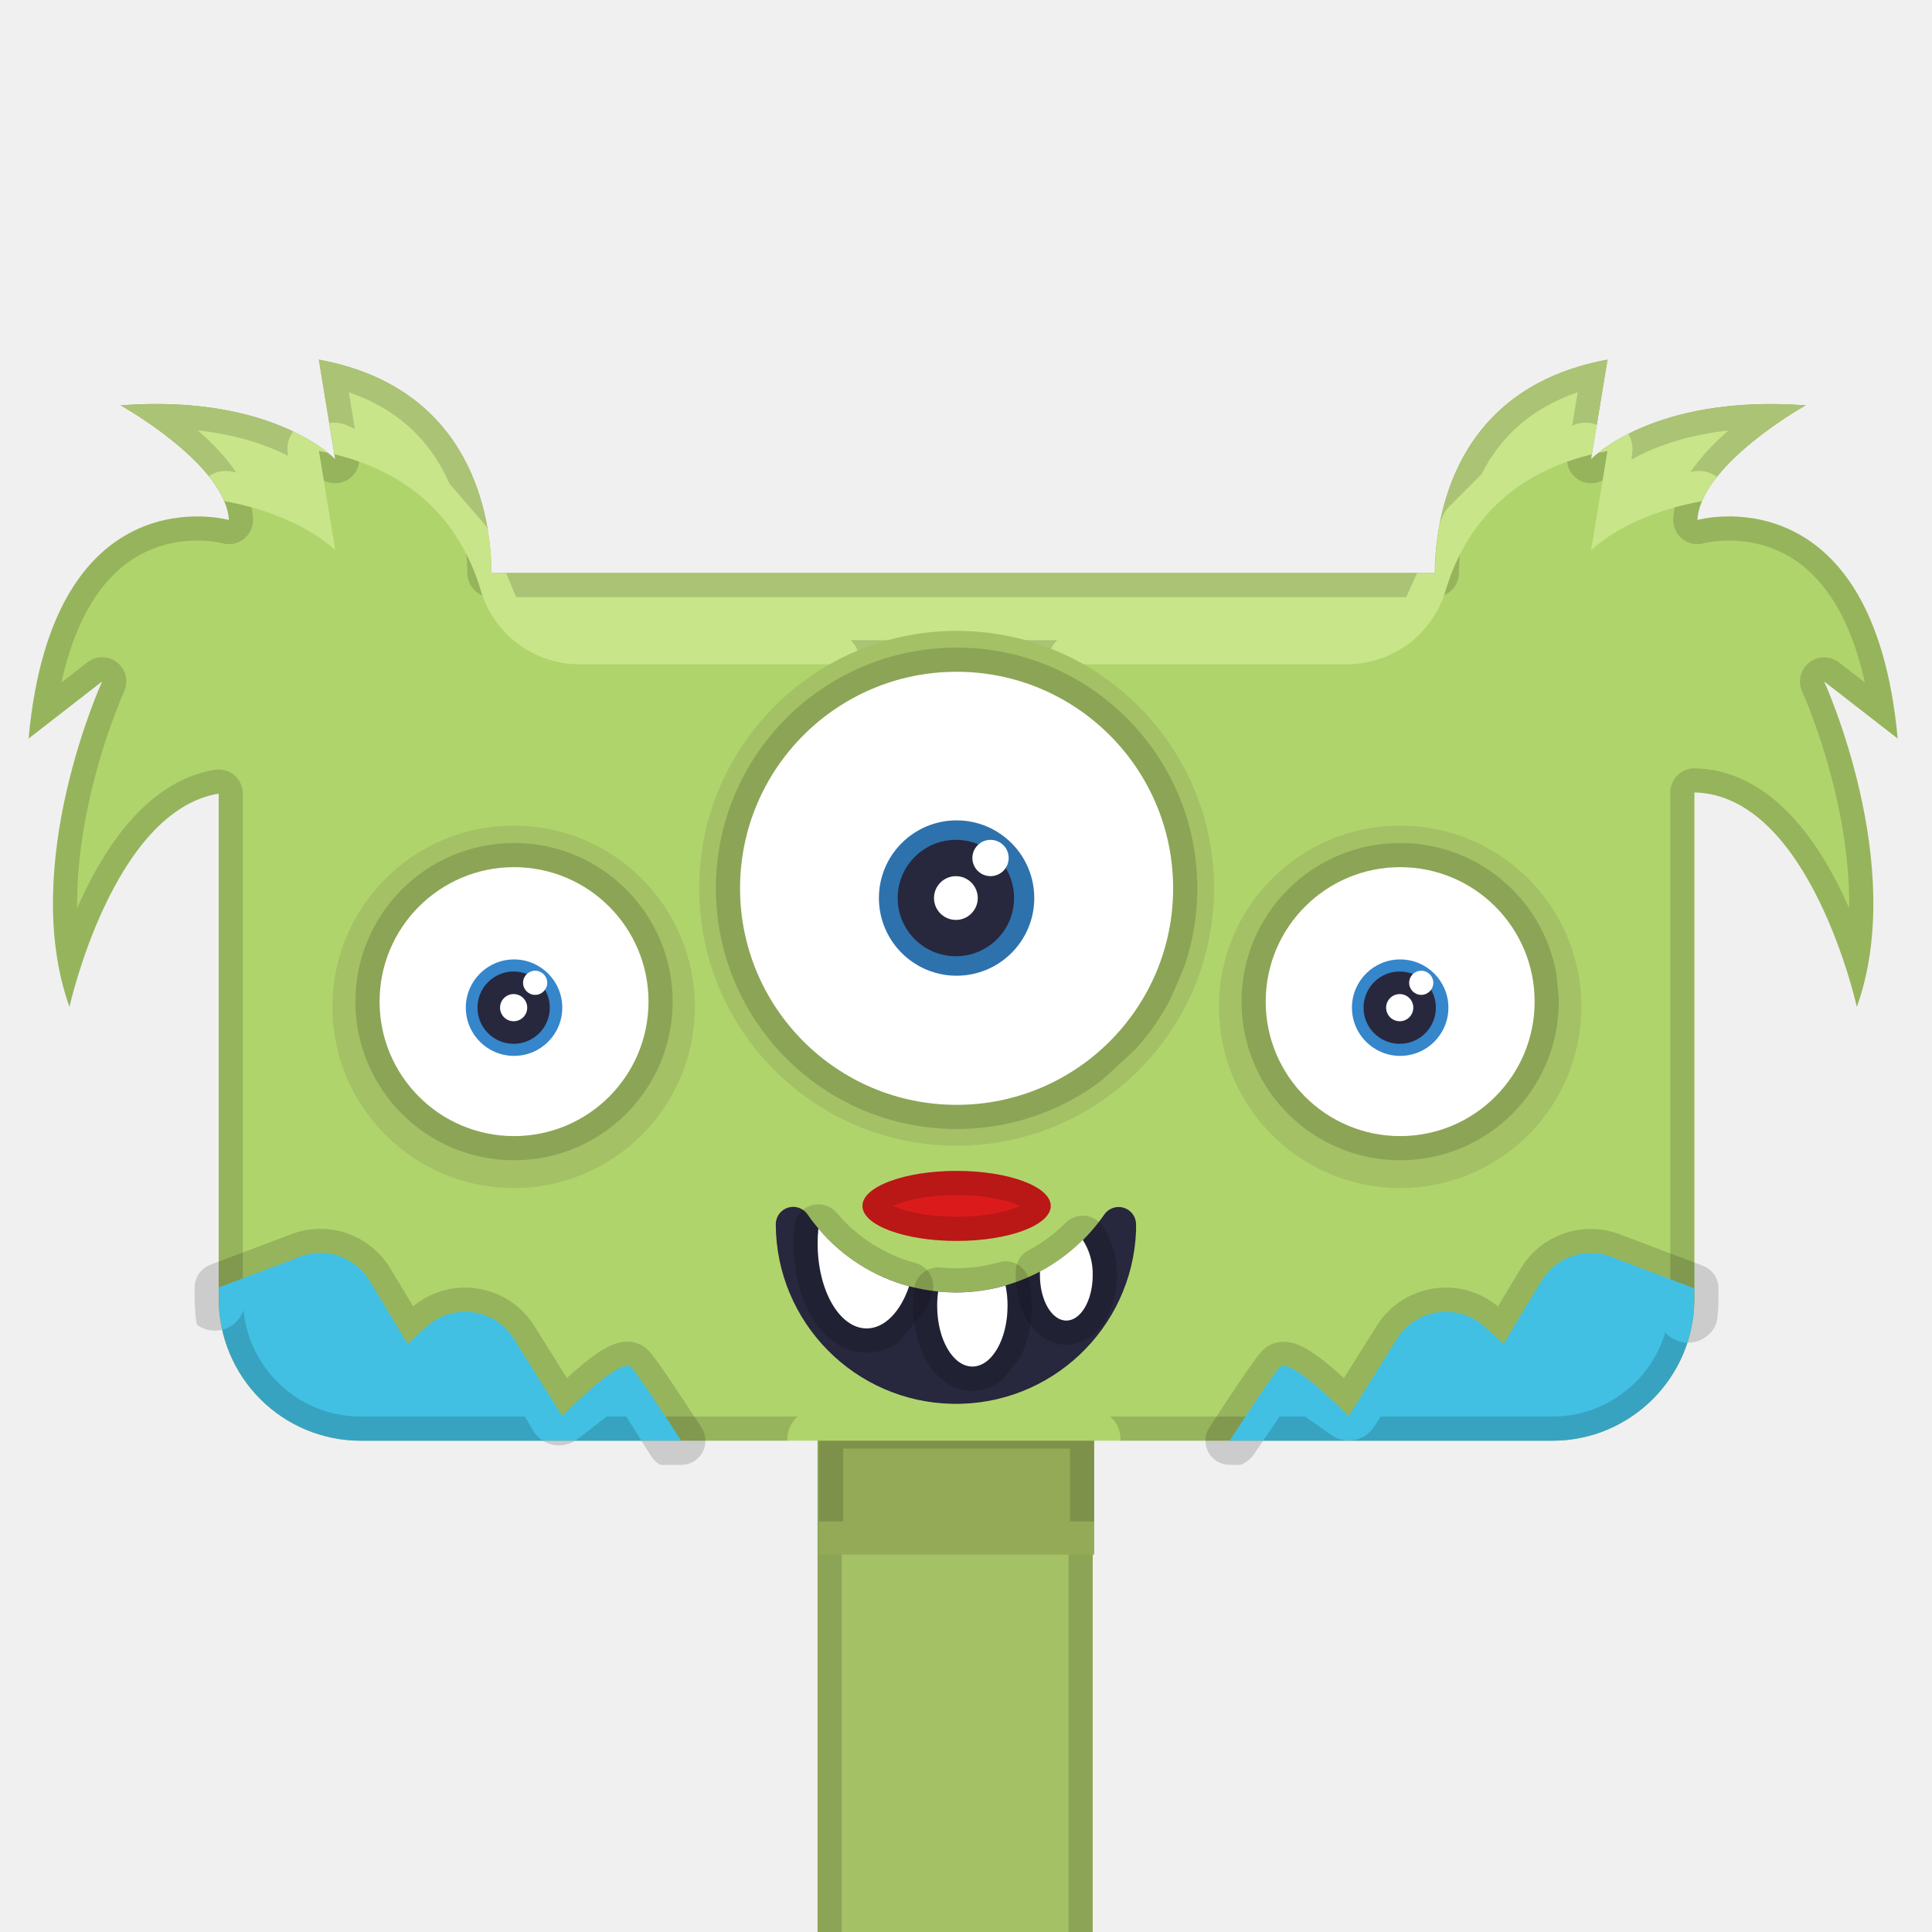
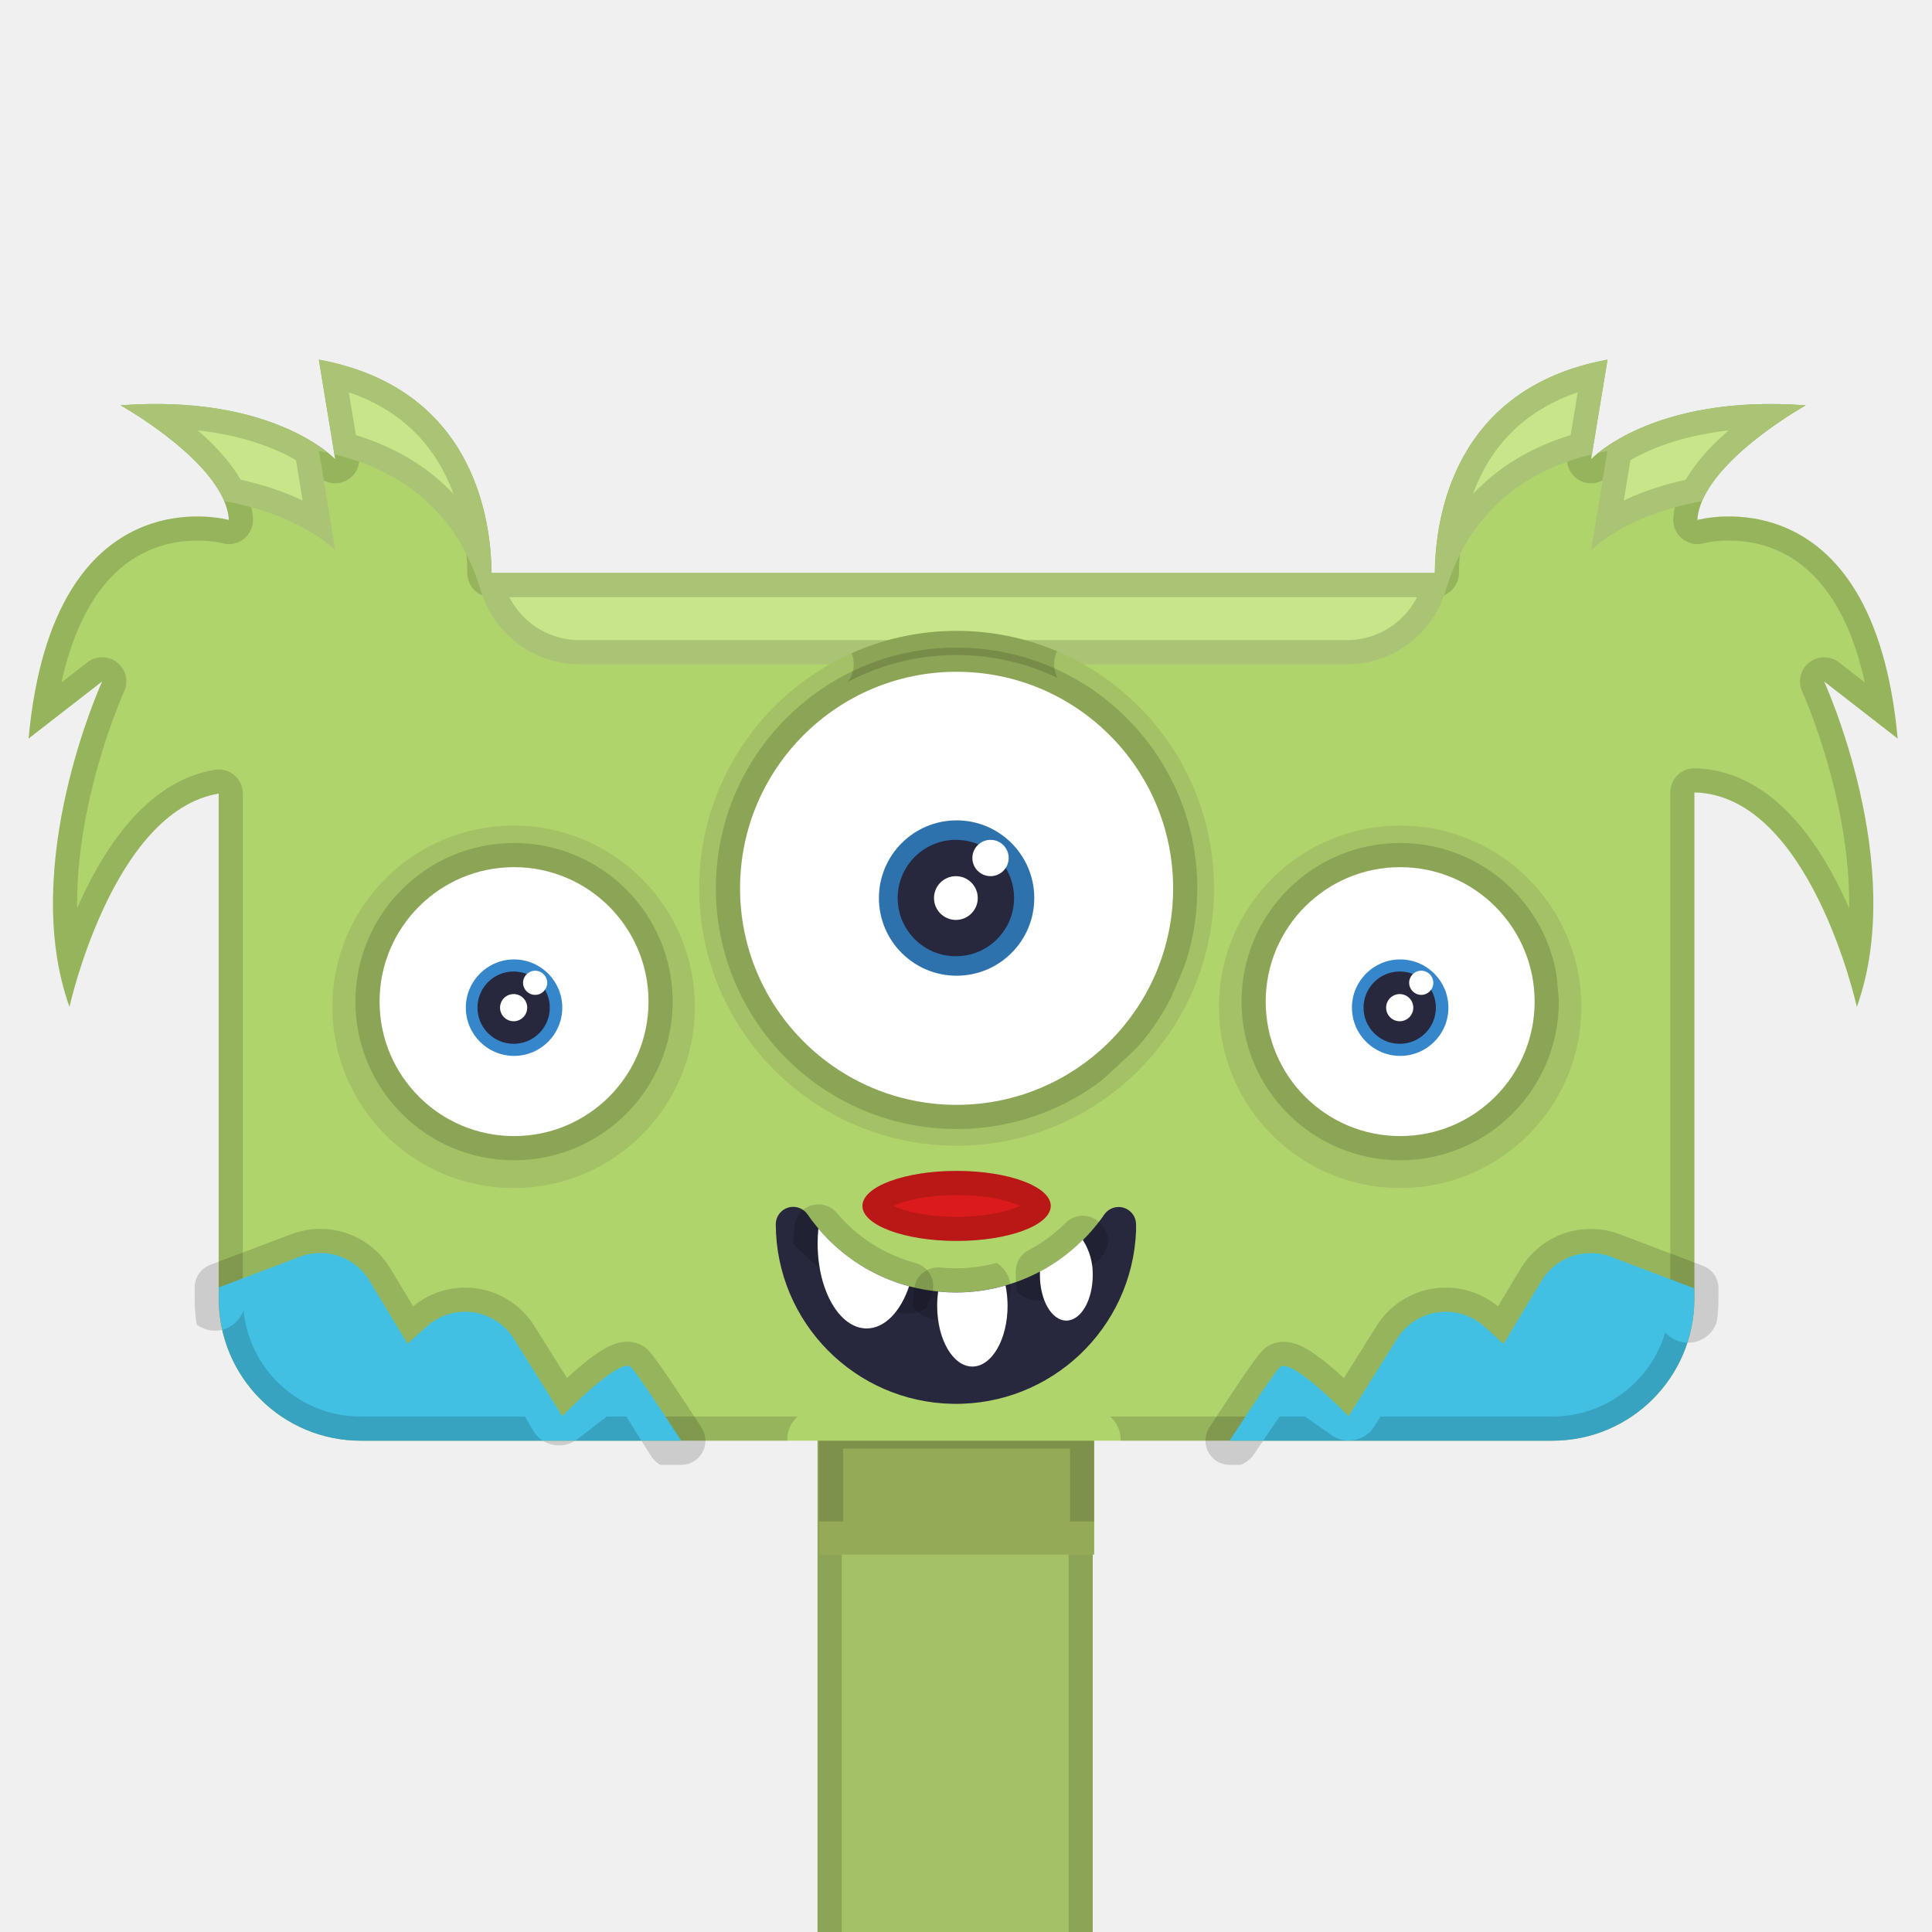
<svg xmlns="http://www.w3.org/2000/svg" id="Layer_1" viewBox="0 0 160 160">
  <style>.abl{fill:none;stroke:#000;stroke-opacity:0.15;stroke-width:4;stroke-linejoin:round}.abc,.abk{fill:none;stroke:#000;stroke-width:5;stroke-linecap:round;stroke-linejoin:round}.abk{stroke:#fff}</style>
  <defs>
    <style>.cls-1{fill:#a4c165;}.cls-2{fill:#db1b1b;}.cls-3{fill:#c8e589;}.cls-4{fill:#b0d46c;}.cls-5{fill:#41c0e3;}.cls-6{fill:#fff;}.cls-7{fill:#3586cb;}.cls-8{fill:#94aa57;}.cls-9{fill:#27273d;}</style>
  </defs>
  <g id="Avatars">
    <g id="Artboard">
      <g id="Monsters">
        <g id="_50-Monsters-Avatar-Icons_13">
          <g id="Icons">
            <g fill="#a4c165">
              <path d="M90.496,117.966v45.325c-7.568,1.009-15.241.941-22.791-.2v-45.125h22.791Z" id="ab0" />
            </g>
            <mask id="am0" maskUnits="userSpaceOnUse" x="-40" y="-40" width="240" height="240">
              <use href="#ab0" fill="#fff" />
            </mask>
            <use class="abl" href="#ab0" mask="url(#am0)" />
            <g fill="#94aa57">
              <rect x="67.825" y="117.966" width="22.791" height="10.781" id="ab1" />
            </g>
            <mask id="am1" maskUnits="userSpaceOnUse" x="-40" y="-40" width="240" height="240">
              <use href="#ab1" fill="#fff" />
              <polyline class="abc" points="90.3,128.5 67.7,128.5" />
            </mask>
            <use class="abl" href="#ab1" mask="url(#am1)" />
            <g fill="#b0d46c">
              <path d="M157.156,61.162c-2.031-22.166-16.588-18.1-16.588-18.1.288-4.659,8.972-9.494,8.972-9.494-12.697-.938-17.772,4.456-17.772,4.456l1.353-8.238c-12.812,2.359-14.259,13.2-14.297,17.666H40.7c-.037-4.466-1.475-15.312-14.297-17.666l1.353,8.238s-5.075-5.409-17.772-4.456c0,0,8.684,4.834,8.972,9.494,0,0-14.556-4.062-16.587,18.1l6.094-4.731s-6.941,15.159-2.709,26.95c0,0,3.569-16.2,12.356-17.659v41.831c-0,3.121,1.241,6.114,3.449,8.32,2.208,2.206,5.202,3.443,8.323,3.44h98.681c6.495,0,11.759-5.265,11.759-11.759v-41.928c9.591.219,13.453,17.759,13.453,17.759,4.231-11.791-2.709-26.95-2.709-26.95l6.091,4.728Z" id="ab2" />
            </g>
            <mask id="am2" maskUnits="userSpaceOnUse" x="-40" y="-40" width="240" height="240">
              <use href="#ab2" fill="#fff" />
              <polyline class="abc" points="90.3,119.2 67.7,119.2" />
            </mask>
            <use class="abl" href="#ab2" mask="url(#am2)" />
            <g fill="#c8e589">
              <path d="M26.415,37.35l1.353,8.234s-2.728-2.906-9.188-4.084c-1.734-4.116-8.584-7.931-8.584-7.931,10.234-.769,15.519,2.6,17.187,3.934-.259-.053-.497-.106-.769-.153Z" id="ab3" />
            </g>
            <mask id="am3" maskUnits="userSpaceOnUse" x="-40" y="-40" width="240" height="240">
              <use href="#ab3" fill="#fff" />
-               <polyline class="abc" points="27.3,45.2 23.0,42.5 18.7,41.5" />
-               <polyline class="abc" points="26.3,37.2 27.3,45.2" />
            </mask>
            <use class="abl" href="#ab3" mask="url(#am3)" />
            <g fill="#c8e589">
              <path d="M131.837,37.625c-7.562,1.837-10.775,6.809-12.109,11.25-1.054,3.617-4.358,6.112-8.125,6.138h-63.666c-3.767-.026-7.07-2.521-8.125-6.138-1.331-4.441-4.547-9.412-12.106-11.25l-1.291-7.838c12.812,2.359,14.259,13.2,14.297,17.666h78.125c.037-4.466,1.475-15.312,14.297-17.666l-1.297,7.838Z" id="ab4" />
            </g>
            <mask id="am4" maskUnits="userSpaceOnUse" x="-40" y="-40" width="240" height="240">
              <use href="#ab4" fill="#fff" />
-               <polyline class="abc" points="112.3,54.8 89.3,54.8" />
-               <polyline class="abc" points="68.7,54.8 45.0,54.5 40.8,51.3 38.2,45.0 34.3,40.5 27.7,37.5" />
-               <polyline class="abc" points="131.3,37.5 125.3,40.2 121.8,43.7 118.5,51.0 116.0,53.5 112.3,54.8" />
            </mask>
            <use class="abl" href="#ab4" mask="url(#am4)" />
            <g fill="#c8e589">
              <path d="M149.54,33.569s-6.85,3.816-8.584,7.931c-6.459,1.178-9.188,4.084-9.188,4.084l1.353-8.234c-.256.047-.509.1-.762.153,1.662-1.334,6.947-4.691,17.181-3.934Z" id="ab5" />
            </g>
            <mask id="am5" maskUnits="userSpaceOnUse" x="-40" y="-40" width="240" height="240">
              <use href="#ab5" fill="#fff" />
-               <polyline class="abc" points="131.7,45.5 132.7,37.2" />
-               <polyline class="abc" points="140.7,41.5 136.3,42.5 131.7,45.5" />
            </mask>
            <use class="abl" href="#ab5" mask="url(#am5)" />
-             <circle id="Oval" class="cls-1" cx="79.221" cy="73.566" r="21.319" />
+             <g fill="#a4c165">
+               <circle cx="79.221" cy="73.566" r="21.319" id="ab6" />
+             </g>
+             <mask id="am6" maskUnits="userSpaceOnUse" x="-40" y="-40" width="240" height="240">
+               <use href="#ab6" fill="#fff" />
+               <polyline class="abc" points="79.7,94.8 71.7,93.5 65.3,89.8 60.8,84.7 58.2,78.3 57.8,70.3 59.2,65.3 63.5,58.7 68.2,55.0" />
+               <polyline class="abc" points="89.8,55.0 95.5,59.7 99.2,66.0 100.5,73.0 99.8,78.7 96.8,85.3 92.3,90.2 87.3,93.2 79.7,94.8" />
+             </mask>
+             <use class="abl" href="#ab6" mask="url(#am6)" />
            <circle id="Oval-2" class="cls-1" cx="115.956" cy="83.381" r="15.009" />
            <circle id="Oval-3" class="cls-1" cx="42.537" cy="83.381" r="15.009" />
            <g fill="#fff">
              <circle cx="79.221" cy="73.566" r="17.934" id="ab9" />
            </g>
            <mask id="ao9" maskUnits="userSpaceOnUse" x="-40" y="-40" width="240" height="240">
              <polyline class="abk" points="82.3,91.2 75.7,91.2 68.7,88.2 63.2,82.0 61.2,76.0 61.2,71.0 62.2,67.0 63.8,63.7 68.0,59.2 75.0,55.8 81.7,55.8" />
              <polyline class="abk" points="82.0,55.8 85.3,56.5 91.7,60.5 94.8,64.7 96.8,70.3 96.8,76.7 93.8,83.7 88.3,88.8 82.3,91.2" />
              <use href="#ab9" fill="#000" />
            </mask>
            <use class="abl" href="#ab9" mask="url(#ao9)" />
            <g fill="#3586cb">
              <circle cx="79.221" cy="74.372" r="6.431" id="ab10" />
            </g>
            <mask id="am10" maskUnits="userSpaceOnUse" x="-40" y="-40" width="240" height="240">
              <use href="#ab10" fill="#fff" />
            </mask>
            <use class="abl" href="#ab10" mask="url(#am10)" />
            <circle id="Oval-6" class="cls-9" cx="79.162" cy="74.372" r="4.819" />
            <circle id="Oval-7" class="cls-6" cx="82.031" cy="71.056" r="1.503" />
            <circle id="Oval-8" class="cls-6" cx="79.162" cy="74.372" r="1.812" />
            <g fill="#fff">
              <circle cx="115.956" cy="82.95" r="11.137" id="ab14" />
            </g>
            <mask id="ao14" maskUnits="userSpaceOnUse" x="-40" y="-40" width="240" height="240">
              <polyline class="abk" points="118.0,93.8 113.7,93.8 108.3,91.2 105.5,87.3 104.8,83.3" />
              <polyline class="abk" points="104.8,83.0 104.8,80.3 106.2,77.0 111.3,72.5 115.7,71.5 118.3,71.8 123.3,74.5 126.2,78.7 126.8,85.0 125.2,89.0 122.0,92.2 118.0,93.8" />
              <use href="#ab14" fill="#000" />
            </mask>
            <use class="abl" href="#ab14" mask="url(#ao14)" />
            <circle id="Oval-10" class="cls-7" cx="115.956" cy="83.45" r="3.994" />
            <circle id="Oval-11" class="cls-9" cx="115.918" cy="83.45" r="2.994" />
            <circle id="Oval-12" class="cls-6" cx="117.7" cy="81.391" r="1" />
            <circle id="Oval-13" class="cls-6" cx="115.918" cy="83.45" r="1.125" />
            <g fill="#fff">
              <circle cx="42.571" cy="82.95" r="11.137" id="ab19" />
            </g>
            <mask id="ao19" maskUnits="userSpaceOnUse" x="-40" y="-40" width="240" height="240">
              <polyline class="abk" points="44.7,93.8 40.3,93.8 36.3,92.2 32.8,88.7 31.5,84.3" />
              <polyline class="abk" points="31.5,84.0 31.8,79.0 33.5,76.0 36.7,73.2 42.7,71.5 48.7,73.5 52.8,78.7 53.5,84.7 51.5,89.3 48.0,92.5 44.7,93.8" />
              <use href="#ab19" fill="#000" />
            </mask>
            <use class="abl" href="#ab19" mask="url(#ao19)" />
            <circle id="Oval-15" class="cls-7" cx="42.571" cy="83.45" r="3.994" />
            <circle id="Oval-16" class="cls-9" cx="42.537" cy="83.45" r="2.994" />
            <circle id="Oval-17" class="cls-6" cx="44.318" cy="81.391" r="1" />
            <circle id="Oval-18" class="cls-6" cx="42.537" cy="83.45" r="1.125" />
            <path id="Path-6" class="cls-9" d="M94.084,101.362v.581c-.33,8.104-7.071,14.461-15.18,14.316-8.109-.145-14.618-6.74-14.658-14.851v-.05c.014-.625.428-1.17,1.026-1.351.598-.181,1.245.044,1.602.557.28.409.582.803.903,1.181,1.961,2.323,4.586,3.99,7.522,4.778.787.212,1.591.357,2.403.434.488.05.978.075,1.469.075,4.912-.005,9.508-2.423,12.294-6.469.36-.505,1.002-.724,1.596-.543.593.181,1.005.72,1.023,1.34Z" />
            <g fill="#fff">
              <path d="M75.29,106.525c-.703,2.087-2.019,3.491-3.516,3.491-2.25,0-4.062-3.144-4.062-7.025-.002-.417.019-.835.062-1.25,1.959,2.324,4.581,3.993,7.516,4.784Z" id="ab25" />
            </g>
            <mask id="ao25" maskUnits="userSpaceOnUse" x="-40" y="-40" width="240" height="240">
-               <polyline class="abk" points="72.3,109.8 70.3,109.5 68.8,108.0 67.5,101.7" />
              <polyline class="abk" points="67.7,101.5 71.3,104.8 75.2,106.3" />
-               <polyline class="abk" points="75.0,106.5 72.3,109.8" />
              <use href="#ab25" fill="#000" />
            </mask>
            <use class="abl" href="#ab25" mask="url(#ao25)" />
            <g fill="#fff">
              <path d="M83.443,108.141c0,2.778-1.306,5.031-2.916,5.031s-2.916-2.253-2.916-5.031c-0-.395.027-.79.081-1.181.488.05.978.075,1.469.075,1.392.002,2.778-.193,4.116-.578.112.554.168,1.119.166,1.684h0Z" id="ab26" />
            </g>
            <mask id="ao26" maskUnits="userSpaceOnUse" x="-40" y="-40" width="240" height="240">
-               <polyline class="abk" points="81.0,112.8 79.0,112.5 78.2,111.3 77.5,107.0" />
              <polyline class="abk" points="77.7,106.8 81.2,106.7" />
-               <polyline class="abk" points="81.3,106.5 83.2,106.3 83.2,110.0 81.0,112.8" />
              <use href="#ab26" fill="#000" />
            </mask>
            <use class="abl" href="#ab26" mask="url(#ao26)" />
            <g fill="#fff">
              <path d="M90.496,105.6c0,2.078-.978,3.766-2.188,3.766-1.209,0-2.188-1.688-2.188-3.766v-.297c1.307-.693,2.504-1.576,3.55-2.622.562.868.849,1.885.825,2.919Z" id="ab27" />
            </g>
            <mask id="ao27" maskUnits="userSpaceOnUse" x="-40" y="-40" width="240" height="240">
-               <polyline class="abk" points="88.7,109.2 86.5,108.0 85.8,105.3" />
              <polyline class="abk" points="86.0,105.2 89.3,102.5" />
-               <polyline class="abk" points="89.5,102.7 90.2,103.7 90.2,107.0 88.7,109.2" />
              <use href="#ab27" fill="#000" />
            </mask>
            <use class="abl" href="#ab27" mask="url(#ao27)" />
            <g fill="#41c0e3">
              <path d="M56.418,119.312h-26.537c-6.495,0-11.759-5.265-11.759-11.759v-.938l6.722-2.541c2.15-.815,4.575.024,5.762,1.994l3.144,5.219,1.578-1.425c1.045-.945,2.454-1.379,3.849-1.184,1.395.194,2.632.996,3.379,2.191l4.013,6.409s4.784-4.963,5.684-4.062c.469.481,2.412,3.406,4.166,6.097Z" id="ab28" />
            </g>
            <mask id="am28" maskUnits="userSpaceOnUse" x="-40" y="-40" width="240" height="240">
              <use href="#ab28" fill="#fff" />
              <polyline class="abc" points="17.8,107.7 18.3,106.2 22.7,104.5 25.7,103.5 28.0,103.8 29.8,105.0 33.7,111.2 36.3,108.8 40.3,108.8 42.5,110.7 46.3,117.2 52.0,112.8 56.0,119.2" />
            </mask>
            <use class="abl" href="#ab28" mask="url(#am28)" />
            <mask id="ao28" maskUnits="userSpaceOnUse" x="-40" y="-40" width="240" height="240">
              <polyline class="abk" points="17.8,107.7 18.3,106.2 22.7,104.5 25.7,103.5 28.0,103.8 29.8,105.0 33.7,111.2 36.3,108.8 40.3,108.8 42.5,110.7 46.3,117.2 52.0,112.8 56.0,119.2" />
              <use href="#ab28" fill="#000" />
            </mask>
            <use class="abl" href="#ab28" mask="url(#ao28)" />
            <g fill="#41c0e3">
              <path d="M140.318,106.697v.856c0,6.493-5.263,11.758-11.756,11.759h-26.731c1.75-2.691,3.694-5.625,4.166-6.088.903-.9,5.684,4.062,5.684,4.062l4.012-6.409c.747-1.199,1.987-2.005,3.386-2.2,1.399-.195,2.812.241,3.858,1.19l1.578,1.428,3.141-5.216c1.185-1.972,3.612-2.812,5.763-1.997l6.9,2.613Z" id="ab29" />
            </g>
            <mask id="am29" maskUnits="userSpaceOnUse" x="-40" y="-40" width="240" height="240">
              <use href="#ab29" fill="#fff" />
              <polyline class="abc" points="101.8,119.0 106.0,112.8 111.7,116.8 115.5,110.7 118.3,108.5 121.3,108.8 124.3,111.2 127.8,105.3 130.0,103.8 132.0,103.5 138.7,105.8 140.2,106.7 139.8,108.7" />
            </mask>
            <use class="abl" href="#ab29" mask="url(#am29)" />
            <mask id="ao29" maskUnits="userSpaceOnUse" x="-40" y="-40" width="240" height="240">
              <polyline class="abk" points="101.8,119.0 106.0,112.8 111.7,116.8 115.5,110.7 118.3,108.5 121.3,108.8 124.3,111.2 127.8,105.3 130.0,103.8 132.0,103.5 138.7,105.8 140.2,106.7 139.8,108.7" />
              <use href="#ab29" fill="#000" />
            </mask>
            <use class="abl" href="#ab29" mask="url(#ao29)" />
            <g fill="#db1b1b">
              <ellipse cx="79.221" cy="99.869" rx="7.797" ry="2.9" id="ab30" />
            </g>
            <mask id="am30" maskUnits="userSpaceOnUse" x="-40" y="-40" width="240" height="240">
              <use href="#ab30" fill="#fff" />
            </mask>
            <use class="abl" href="#ab30" mask="url(#am30)" />
          </g>
        </g>
      </g>
    </g>
  </g>
</svg>
